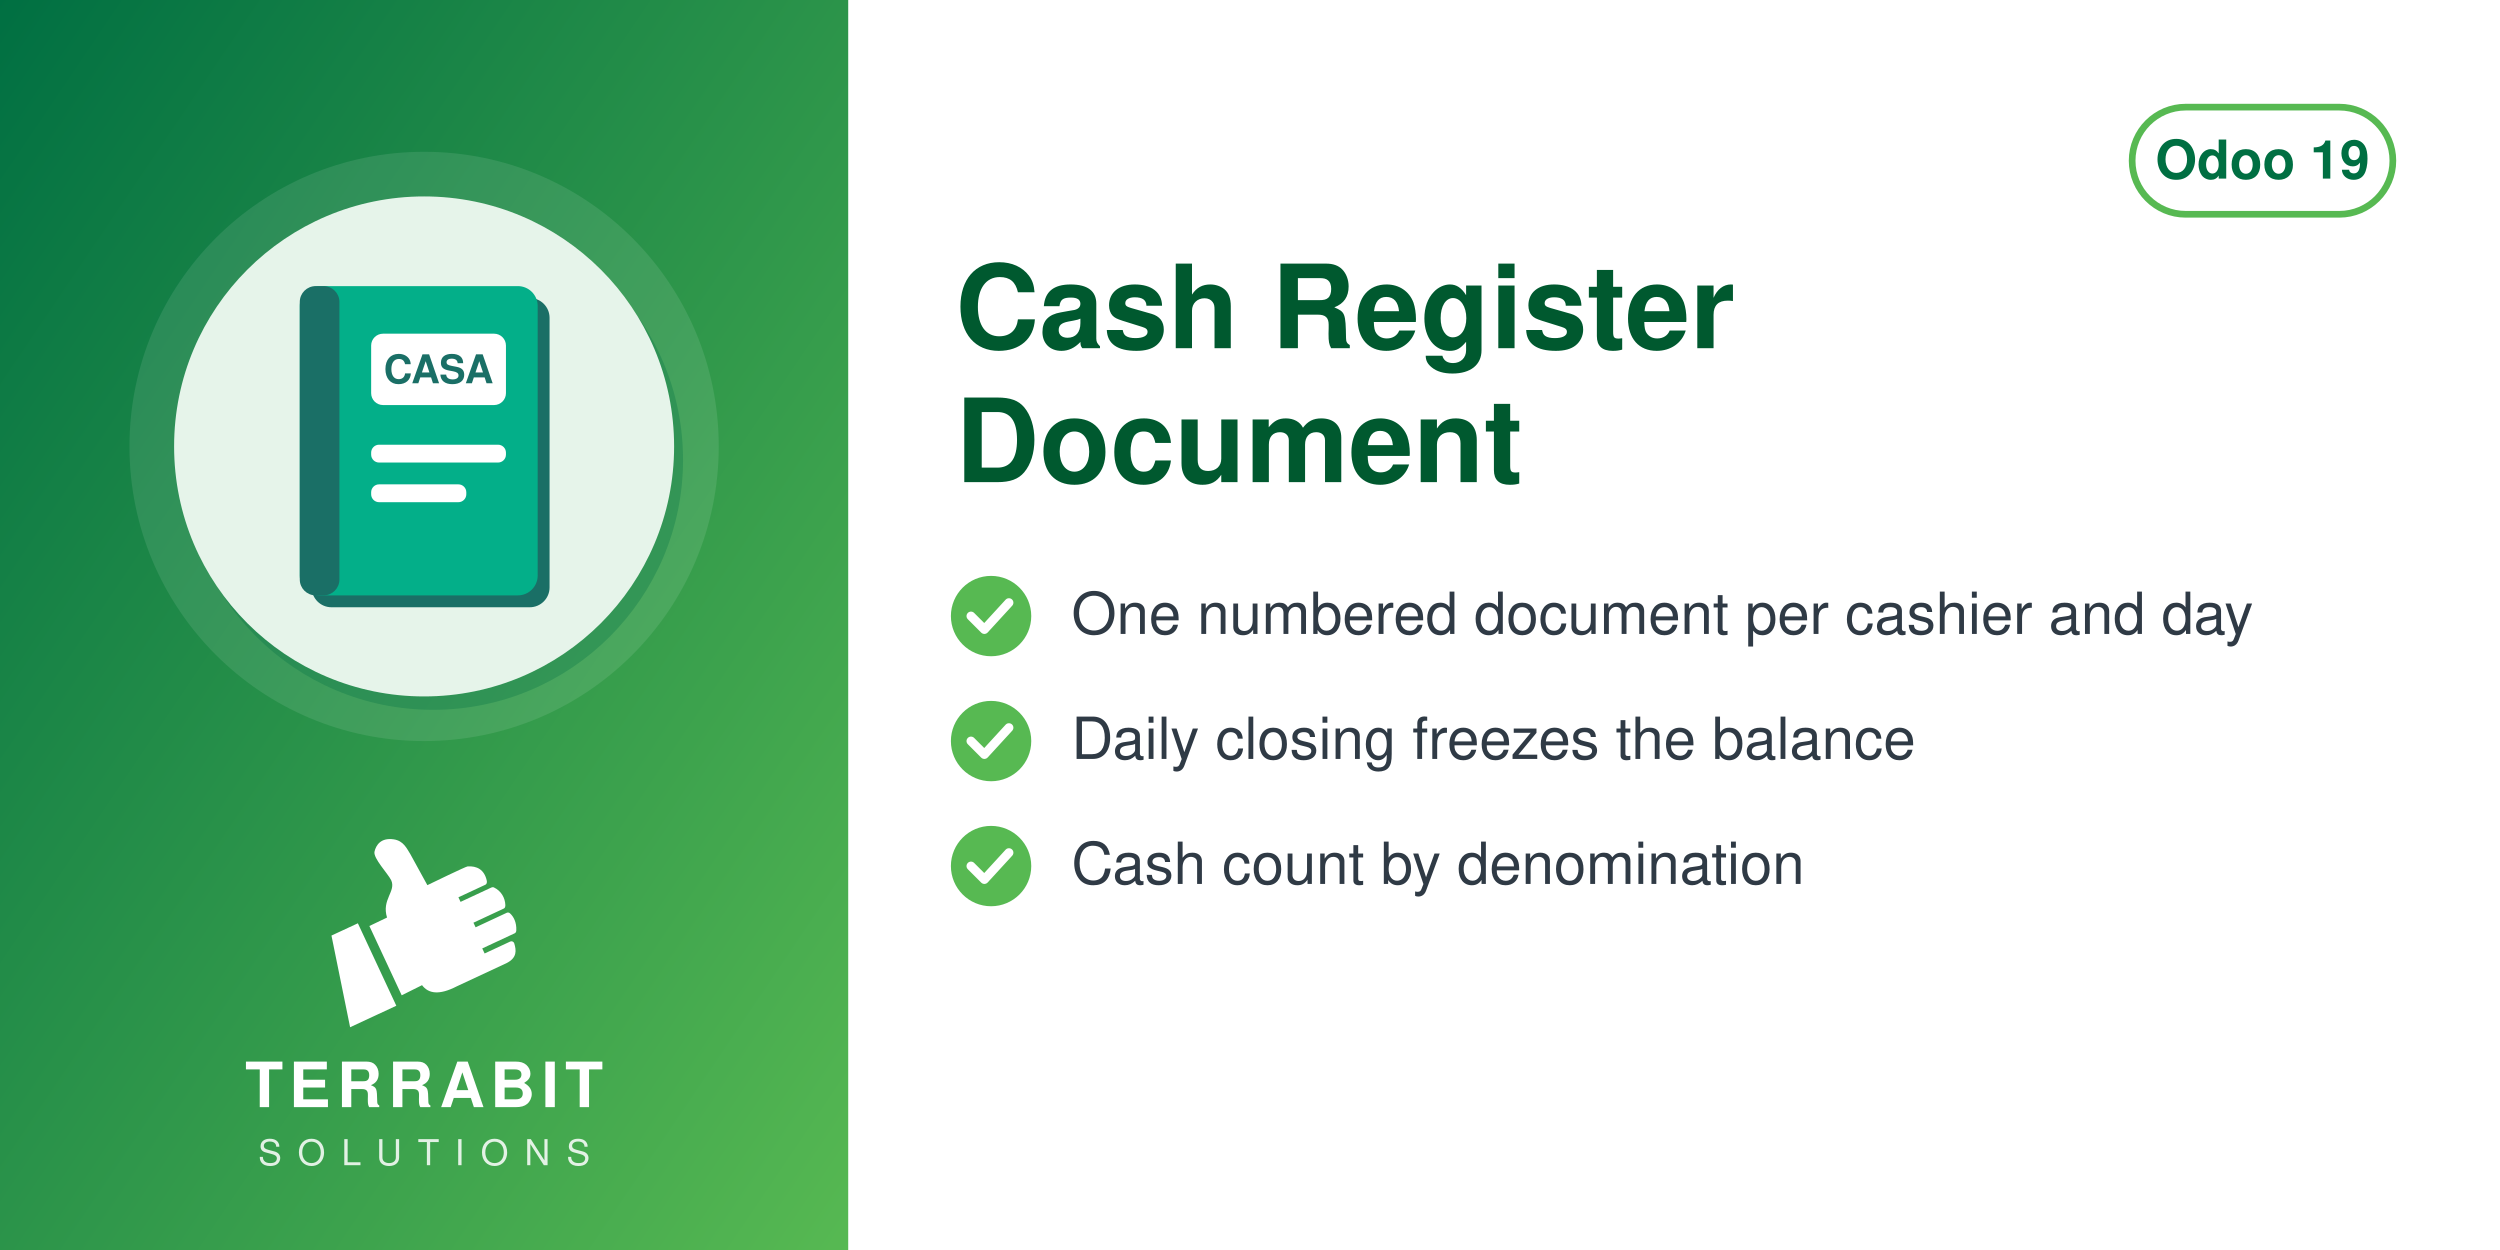
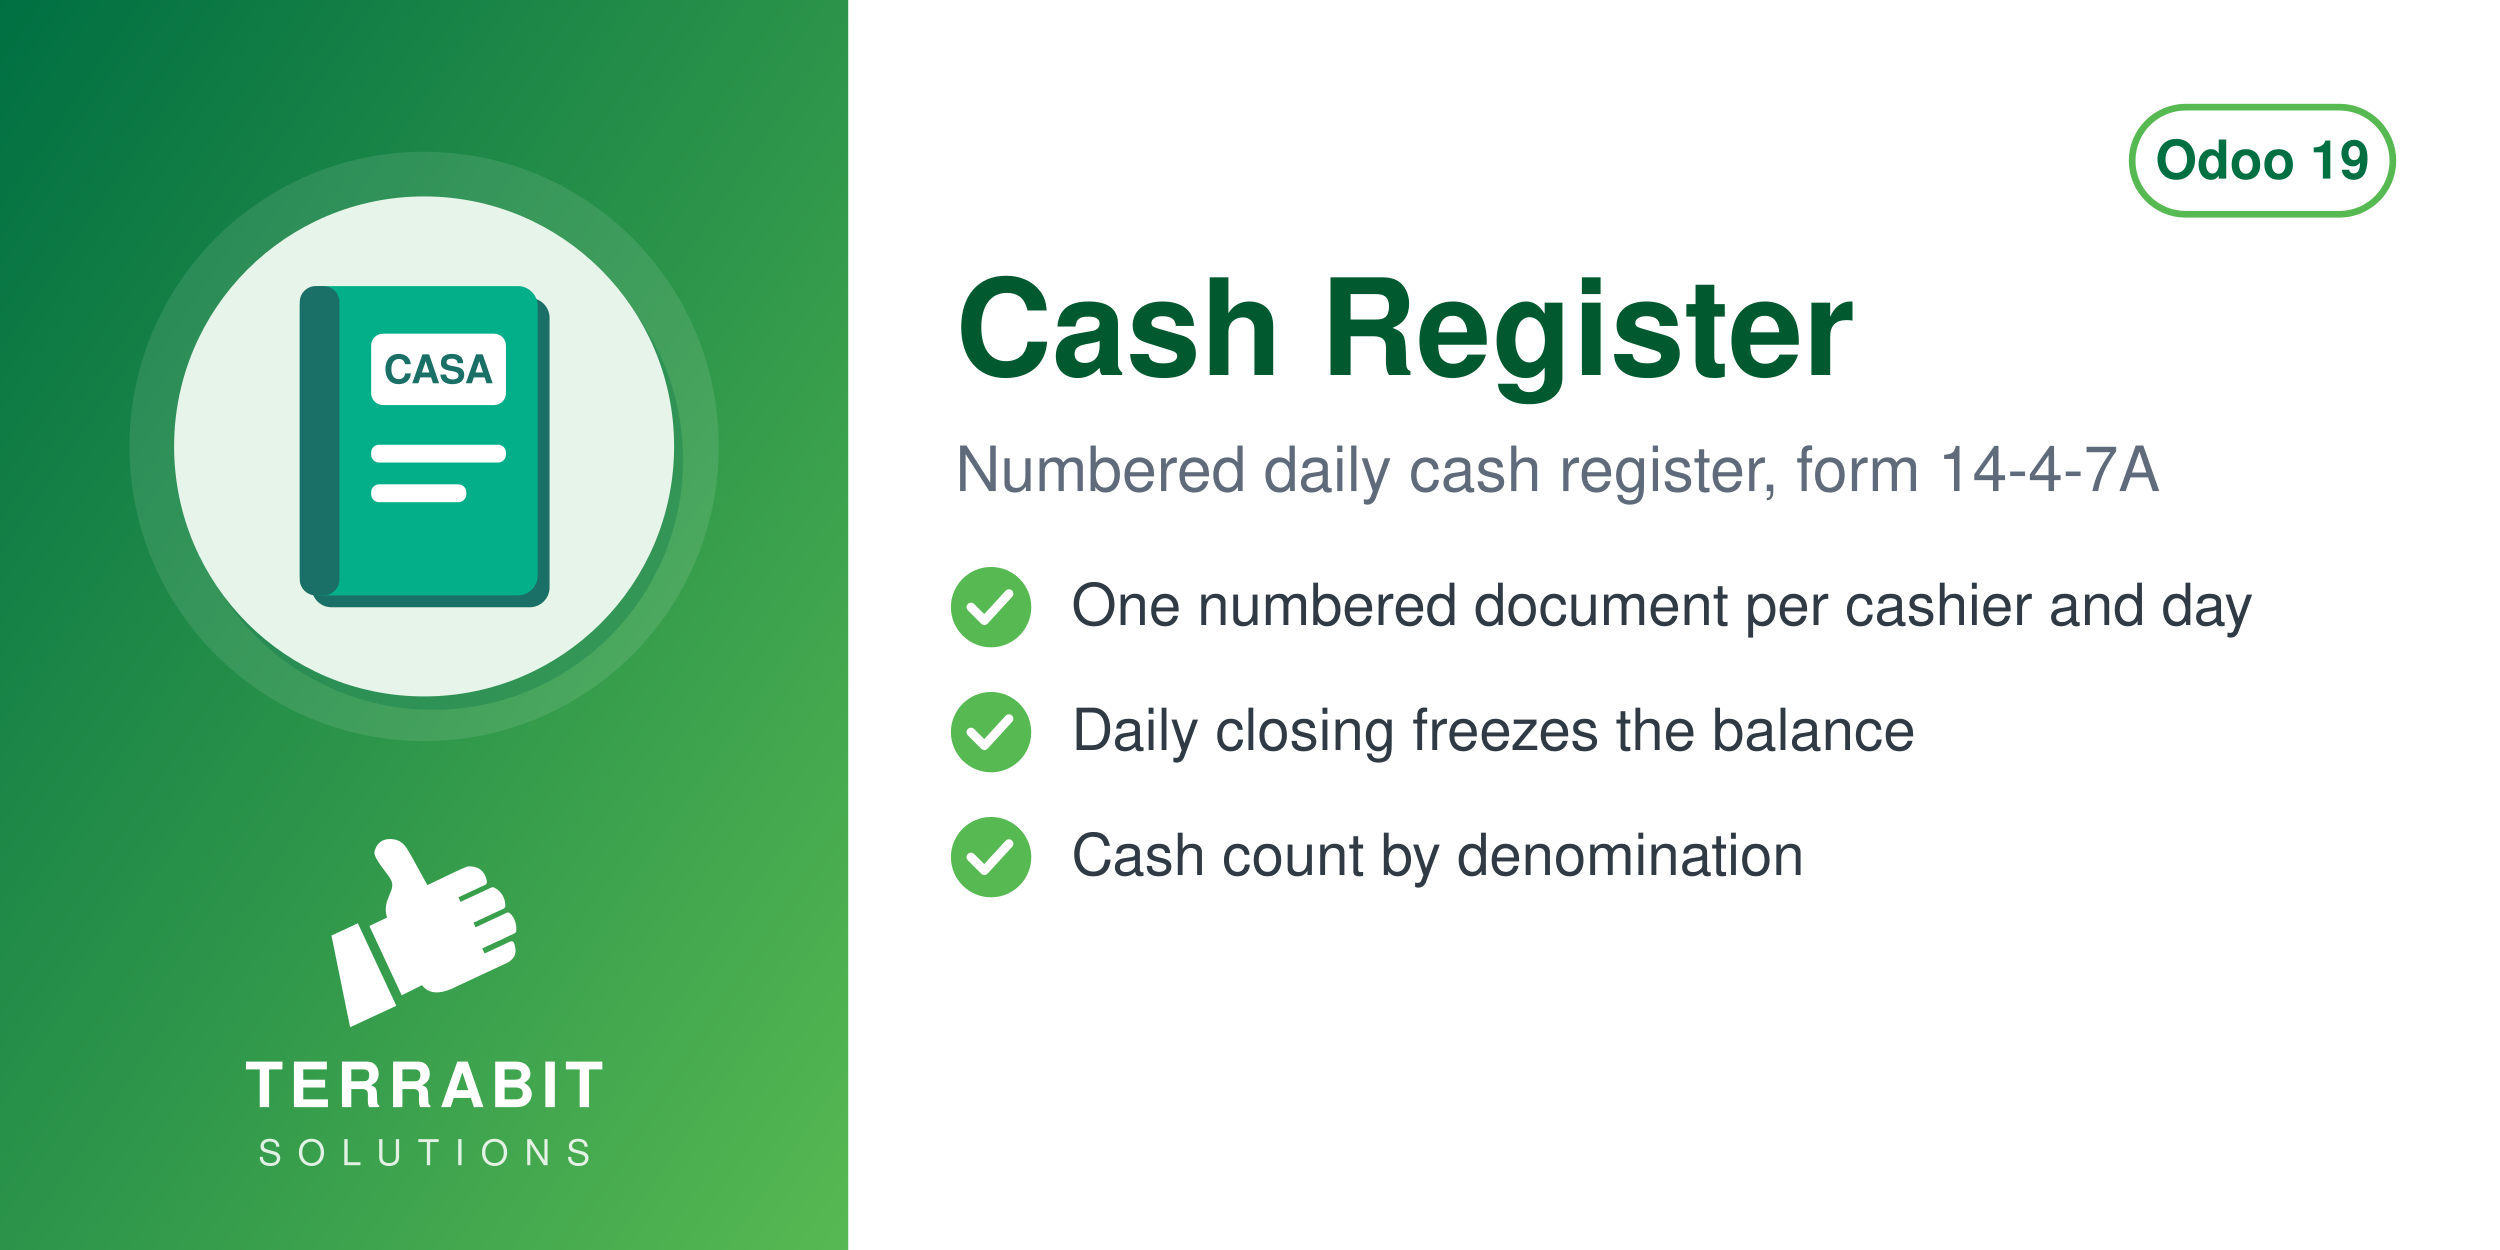
<svg xmlns="http://www.w3.org/2000/svg" width="560" height="280" viewBox="0 0 560 280">
  <defs>
    <linearGradient id="g" x1="0" y1="0" x2="1" y2="1">
      <stop offset="0" stop-color="#006F42" />
      <stop offset="1" stop-color="#57B952" />
    </linearGradient>
  </defs>
  <rect width="560" height="280" fill="#FFFFFF" />
  <rect width="190" height="280" fill="url(#g)" />
  <circle cx="95.0" cy="100" r="66" fill="white" opacity="0.10" />
  <circle cx="97.0" cy="103" r="56" fill="#006F42" opacity="0.30" />
  <circle cx="95.0" cy="100" r="56" fill="#E6F4EA" />
  <svg x="54.0" y="59.0" width="82" height="82" viewBox="0 0 100 100" preserveAspectRatio="xMidYMid meet">
    <g transform="translate(3.04,-2.46) scale(1.0831)">
      <g transform="translate(3,3)" fill="#1A6F66">
        <rect x="12" y="8" width="60" height="78" rx="5" />
      </g>
      <g fill="#03AF89">
        <rect x="12" y="8" width="60" height="78" rx="5" />
      </g>
      <rect x="12" y="8" width="10" height="78" rx="4" fill="#1A6F66" />
      <rect x="30" y="20" width="34" height="18" rx="3" fill="#FFFFFF" />
      <text x="47" y="32.5" font-family="Helvetica, Arial, sans-serif" font-weight="bold" font-size="10" fill="#1A6F66" text-anchor="middle">CASA</text>
      <g fill="#FFFFFF">
        <rect x="30" y="48" width="34" height="4.5" rx="2" />
        <rect x="30" y="58" width="24" height="4.5" rx="2" />
      </g>
    </g>
  </svg>
  <svg x="72.0" y="186" width="46" height="46" viewBox="4045 2535 3400 3400" preserveAspectRatio="xMidYMid meet">
    <path fill="#FFFFFF" d="M4648.32 4073.59l636.59 1365.17 -765.09 355.96 -308.63 -1517.87 437.13 -203.26zm725.61 1192.32l336.75 -167.88c105.65,140.85 282.69,170.72 576.82,18.8l819.92 -382.33c181.4,-90.13 164.26,-214.57 130.07,-328.43 -4.28,-14.25 -13.68,-24.81 -27.34,-30.7 -13.67,-5.89 -27.61,-5.11 -41.09,1.18l-422.32 196.93 -39.04 -83.72 538.07 -250.91c16.64,-7.76 24.7,-27.69 25.58,-46.04 6.48,-134.33 -44.36,-230.89 -105.84,-285.23 -15.2,-13.44 -35.71,-15.59 -54.12,-7l-513.92 239.64 -35.6 -76.34 506.31 -236.1c17.69,-8.25 22.52,-36.93 21.83,-56.45 -4.1,-117.31 -67.62,-232.74 -187.72,-290.66 -13.94,-6.72 -28.64,-6.36 -42.69,0.19l-511.21 238.38 -35.37 -75.86 448.98 -209.36c20.44,-9.53 25.81,-42.28 21.02,-64.32 -41.02,-189.07 -167.92,-247.8 -318.14,-237.87 -29.39,1.94 -589.86,273.16 -665.95,310.54l-281.84 -513.57c-59.06,-93.13 -112.7,-221.7 -276.47,-245.13 -211.24,-30.22 -291.56,94.38 -316.89,203.13 -25.32,108.75 223.84,365.99 276.05,473.69 85.52,184.27 -161.86,318.11 -68.41,617.99l-292.54 139.94 535.09 1147.51z" />
  </svg>
  <text x="95.0" y="248" text-anchor="middle" font-family="Helvetica,Arial,sans-serif" font-size="14" font-weight="800" letter-spacing="1.4" fill="white">TERRABIT</text>
  <text x="95.0" y="261" text-anchor="middle" font-family="Helvetica,Arial,sans-serif" font-size="8" font-weight="500" letter-spacing="3.6" fill="white" opacity="0.85">SOLUTIONS</text>
  <g>
    <rect x="477.6" y="24" width="58.4" height="24" rx="12" fill="none" stroke="#57B952" stroke-width="1.5" />
    <text x="506.8" y="40" text-anchor="middle" font-family="Helvetica,Arial,sans-serif" font-size="12" font-weight="700" fill="#006F42">Odoo 19</text>
  </g>
-   <text x="214" y="78" font-family="Helvetica,Arial,sans-serif" font-size="26" font-weight="700" fill="#00592F">Cash Register</text>
-   <text x="214" y="108" font-family="Helvetica,Arial,sans-serif" font-size="26" font-weight="700" fill="#00592F">Document</text>
-   <circle cx="222" cy="138" r="9" fill="#57B952" />
-   <path d="M217.5 138 l3 3 l5.5 -6" fill="none" stroke="white" stroke-width="2" stroke-linecap="round" stroke-linejoin="round" />
-   <text x="240" y="142" font-family="Helvetica,Arial,sans-serif" font-size="13" fill="#2F3A45">One numbered document per cashier and day</text>
-   <circle cx="222" cy="166" r="9" fill="#57B952" />
-   <path d="M217.5 166 l3 3 l5.5 -6" fill="none" stroke="white" stroke-width="2" stroke-linecap="round" stroke-linejoin="round" />
-   <text x="240" y="170" font-family="Helvetica,Arial,sans-serif" font-size="13" fill="#2F3A45">Daily closing freezes the balance</text>
-   <circle cx="222" cy="194" r="9" fill="#57B952" />
-   <path d="M217.5 194 l3 3 l5.5 -6" fill="none" stroke="white" stroke-width="2" stroke-linecap="round" stroke-linejoin="round" />
-   <text x="240" y="198" font-family="Helvetica,Arial,sans-serif" font-size="13" fill="#2F3A45">Cash count by denomination</text>
+   <text x="214" y="84" font-family="Helvetica,Arial,sans-serif" font-size="30" font-weight="700" fill="#00592F">Cash Register</text>
+   <text x="214" y="110" font-family="Helvetica,Arial,sans-serif" font-size="14" fill="#5F6B7A">Numbered daily cash register, form 14-4-7A</text>
+   <circle cx="222" cy="136" r="9" fill="#57B952" />
+   <path d="M217.5 136 l3 3 l5.5 -6" fill="none" stroke="white" stroke-width="2" stroke-linecap="round" stroke-linejoin="round" />
+   <text x="240" y="140" font-family="Helvetica,Arial,sans-serif" font-size="13" fill="#2F3A45">One numbered document per cashier and day</text>
+   <circle cx="222" cy="164" r="9" fill="#57B952" />
+   <path d="M217.5 164 l3 3 l5.5 -6" fill="none" stroke="white" stroke-width="2" stroke-linecap="round" stroke-linejoin="round" />
+   <text x="240" y="168" font-family="Helvetica,Arial,sans-serif" font-size="13" fill="#2F3A45">Daily closing freezes the balance</text>
+   <circle cx="222" cy="192" r="9" fill="#57B952" />
+   <path d="M217.5 192 l3 3 l5.5 -6" fill="none" stroke="white" stroke-width="2" stroke-linecap="round" stroke-linejoin="round" />
+   <text x="240" y="196" font-family="Helvetica,Arial,sans-serif" font-size="13" fill="#2F3A45">Cash count by denomination</text>
</svg>
